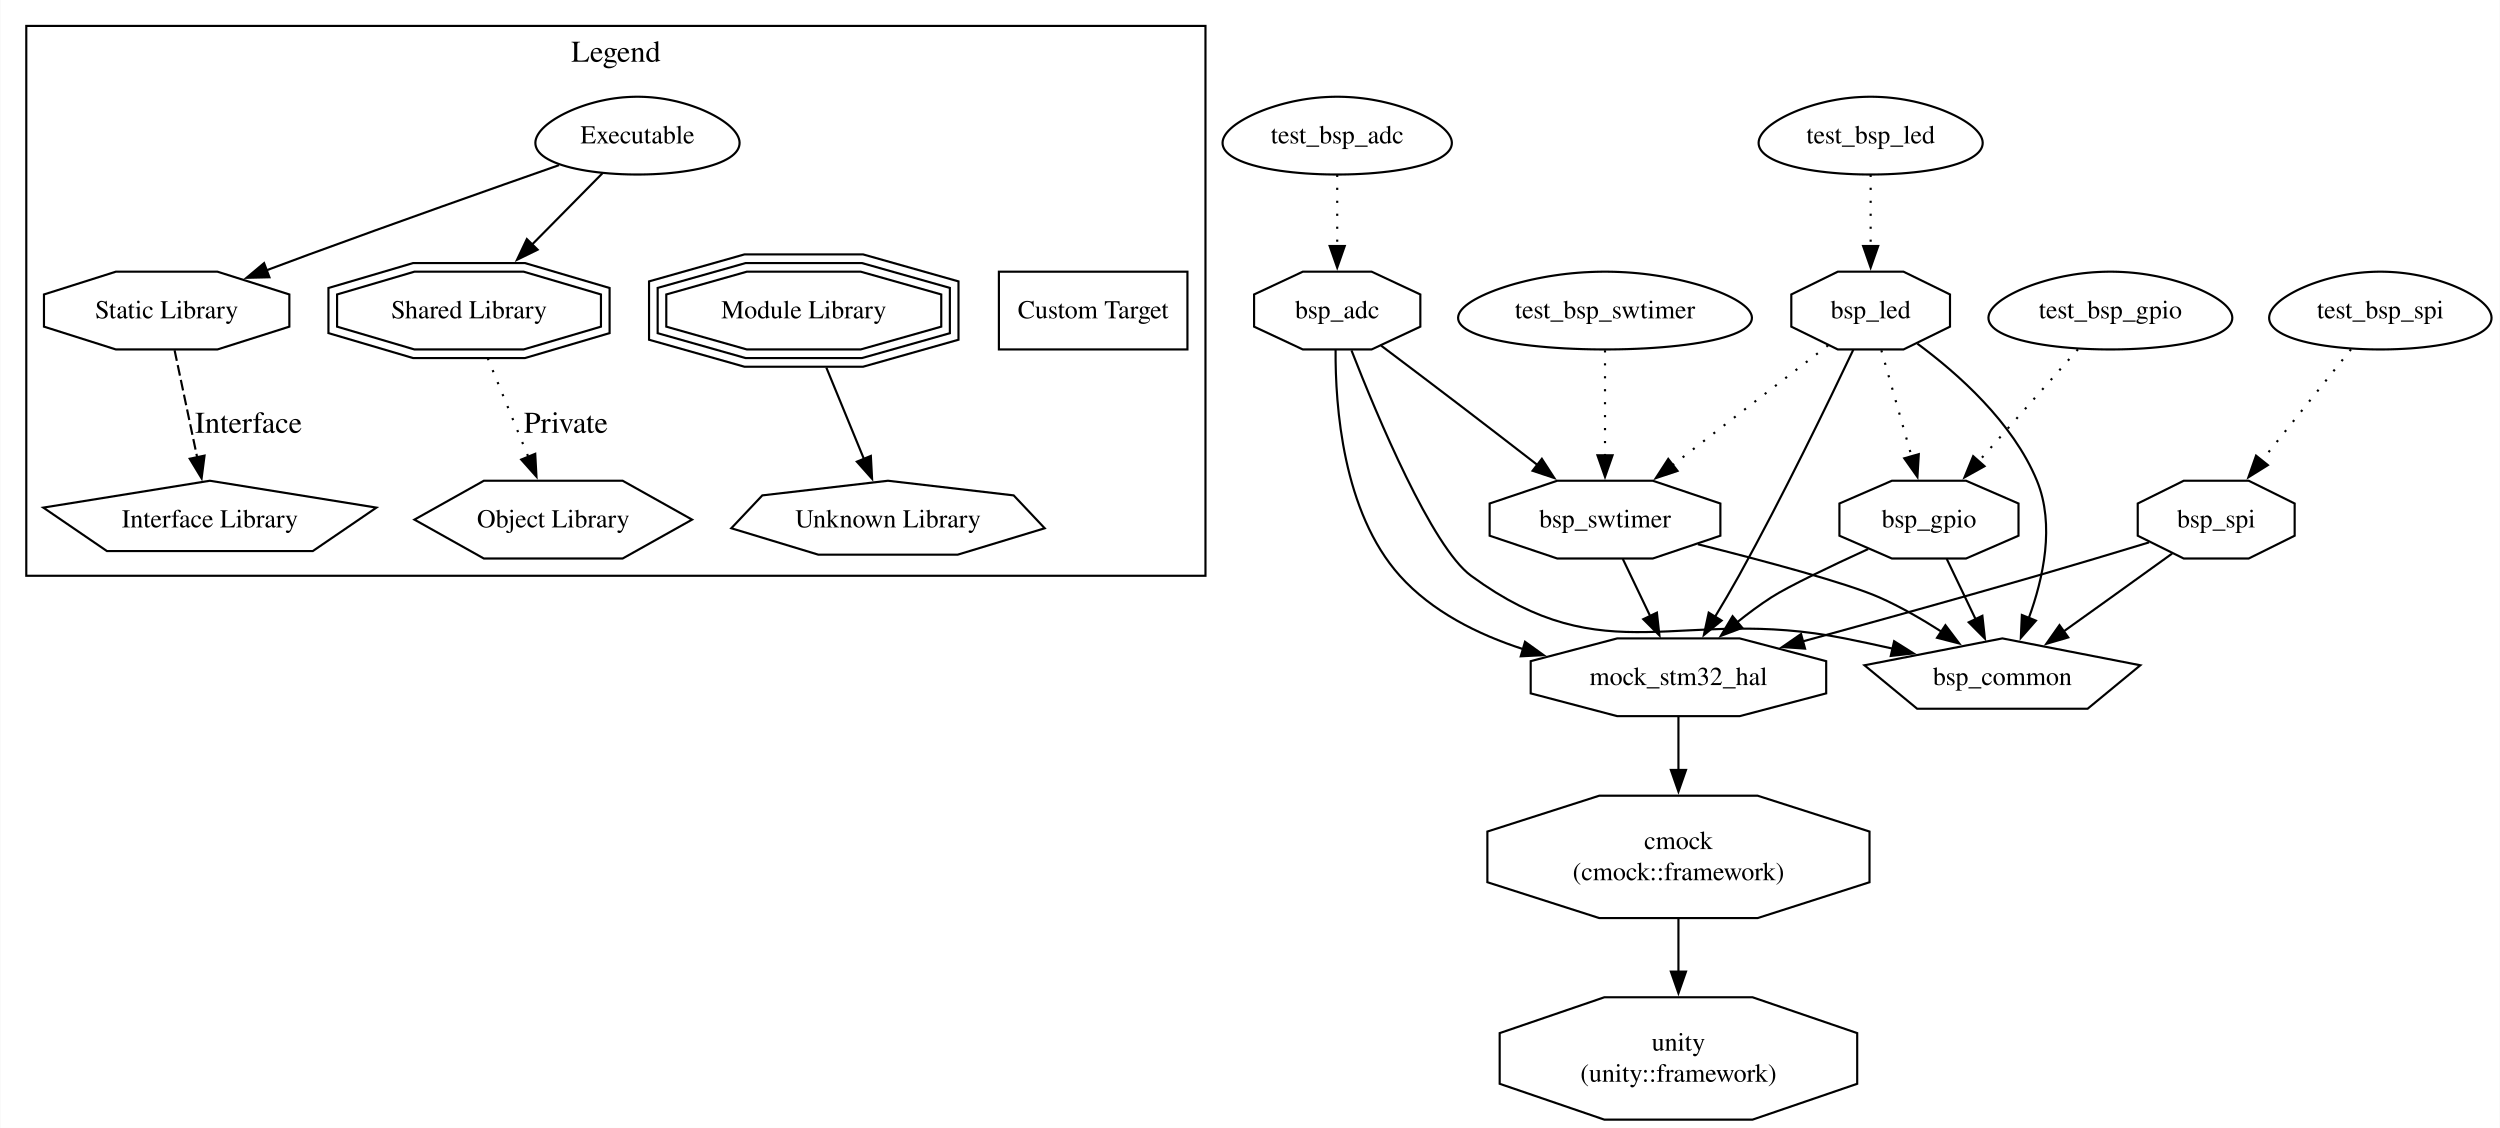
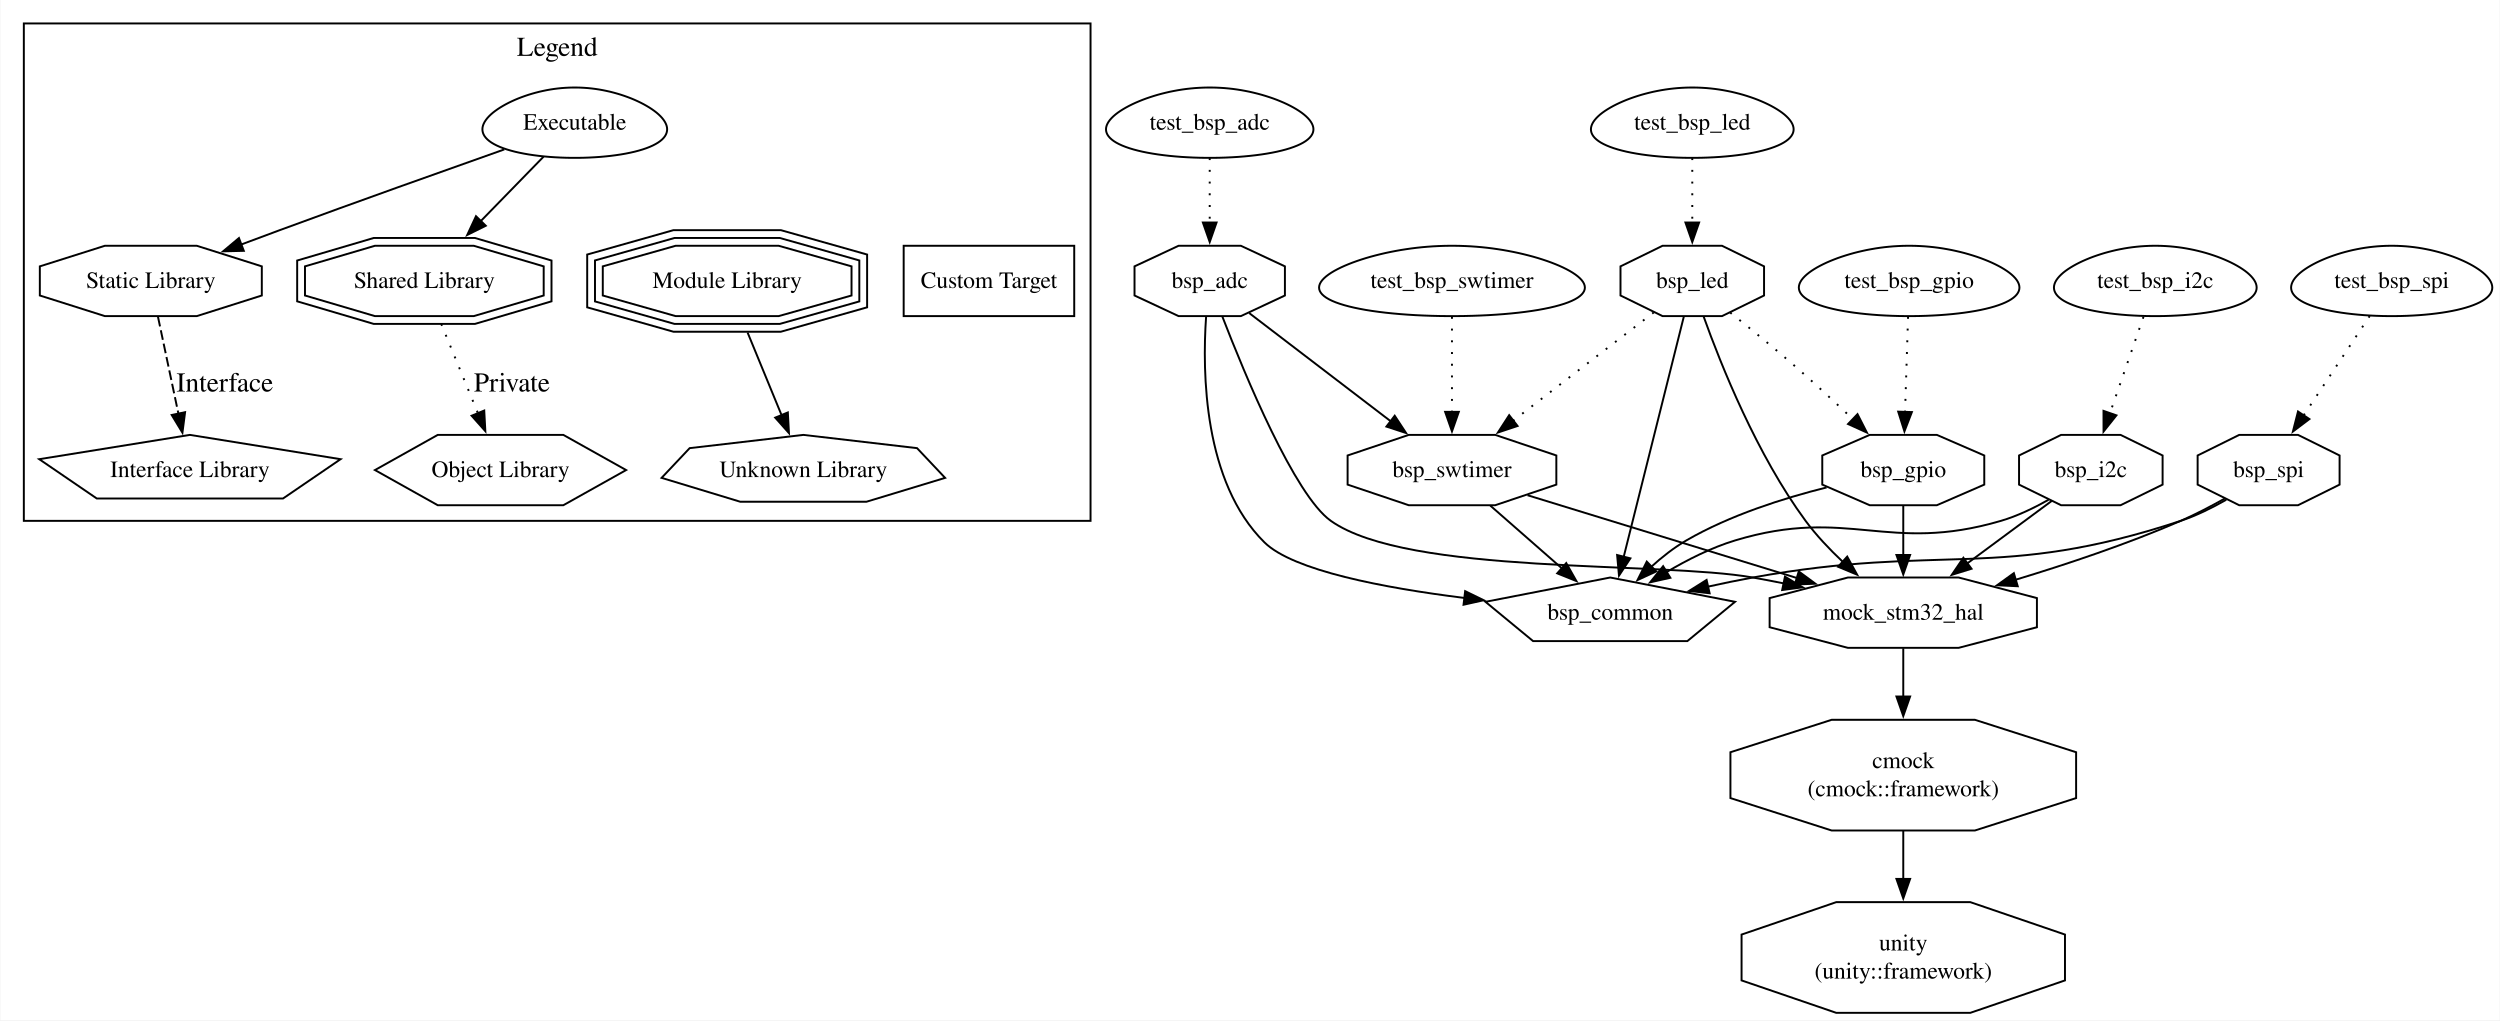
- <svg xmlns="http://www.w3.org/2000/svg" width="1157pt" height="522pt" viewBox="0.00 0.00 1157.24 522.26">
+ <svg xmlns="http://www.w3.org/2000/svg" width="1279pt" height="522pt" viewBox="0.00 0.00 1279.24 522.26">
  <g id="graph0" class="graph" transform="translate(4,518.26) scale(1)" data-name="bsp_lib">
-     <polygon fill="white" stroke="none" points="-4,4 -4,-518.26 1153.24,-518.26 1153.24,4 -4,4" style="" />
+     <polygon fill="white" stroke="none" points="-4,4 -4,-518.26 1275.24,-518.26 1275.24,4 -4,4" style="" />
    <g id="clust1" class="cluster" data-name="clusterLegend">
      <polygon fill="none" stroke="black" points="8,-251.66 8,-506.26 554,-506.26 554,-251.66 8,-251.66" style="" />
      <text text-anchor="middle" x="281" y="-489.66" font-family="Times,serif" font-size="14.00" style="">Legend</text>
    </g>
    <g id="node1" class="node" pointer-events="visible" data-name="legendNode0">
-       <polygon fill="none" stroke="black" points="295.37,-437.51 298.27,-437.61 301.14,-437.76 303.96,-437.95 306.73,-438.2 309.44,-438.49 312.07,-438.83 314.62,-439.21 317.07,-439.64 319.42,-440.11 321.66,-440.62 323.78,-441.18 325.76,-441.77 327.62,-442.4 329.34,-443.07 330.91,-443.77 332.33,-444.5 333.61,-445.26 334.73,-446.05 335.7,-446.87 336.51,-447.71 337.17,-448.57 337.67,-449.45 338.02,-450.35 338.22,-451.26 338.28,-452.18 338.19,-453.11 337.96,-454.05 337.59,-454.99 337.1,-455.93 336.48,-456.87 335.75,-457.81 334.9,-458.74 333.94,-459.67 332.89,-460.58 331.74,-461.47 330.5,-462.35 329.19,-463.21 327.79,-464.05 326.33,-464.87 324.81,-465.66 323.23,-466.42 321.6,-467.16 319.93,-467.86 318.21,-468.52 316.46,-469.15 314.67,-469.75 312.86,-470.3 311.03,-470.81 309.17,-471.29 307.3,-471.71 305.41,-472.1 303.51,-472.44 301.6,-472.73 299.68,-472.97 297.76,-473.17 295.83,-473.31 293.9,-473.41 291.97,-473.46 290.03,-473.46 288.1,-473.41 286.17,-473.31 284.24,-473.17 282.32,-472.97 280.4,-472.73 278.49,-472.44 276.59,-472.1 274.7,-471.71 272.83,-471.29 270.97,-470.81 269.14,-470.3 267.33,-469.75 265.54,-469.15 263.79,-468.52 262.07,-467.86 260.4,-467.16 258.77,-466.42 257.19,-465.66 255.67,-464.87 254.21,-464.05 252.81,-463.21 251.5,-462.35 250.26,-461.47 249.11,-460.58 248.06,-459.67 247.1,-458.74 246.25,-457.81 245.52,-456.87 244.9,-455.93 244.41,-454.99 244.04,-454.05 243.81,-453.11 243.72,-452.18 243.78,-451.26 243.98,-450.35 244.33,-449.45 244.83,-448.57 245.49,-447.71 246.3,-446.87 247.27,-446.05 248.39,-445.26 249.67,-444.5 251.09,-443.77 252.66,-443.07 254.38,-442.4 256.24,-441.77 258.22,-441.18 260.34,-440.62 262.58,-440.11 264.93,-439.64 267.38,-439.21 269.93,-438.83 272.56,-438.49 275.27,-438.2 278.04,-437.95 280.86,-437.76 283.73,-437.61 286.63,-437.51 289.54,-437.46 292.46,-437.46 295.37,-437.51" style="" />
-       <text text-anchor="middle" x="291" y="-451.86" font-family="Times,serif" font-size="12.00" style="">Executable</text>
+       <polygon fill="none" stroke="black" points="294.37,-437.51 297.27,-437.61 300.14,-437.76 302.96,-437.95 305.73,-438.2 308.44,-438.49 311.07,-438.83 313.62,-439.21 316.07,-439.64 318.42,-440.11 320.66,-440.62 322.78,-441.18 324.76,-441.77 326.62,-442.4 328.34,-443.07 329.91,-443.77 331.33,-444.5 332.61,-445.26 333.73,-446.05 334.7,-446.87 335.51,-447.71 336.17,-448.57 336.67,-449.45 337.02,-450.35 337.22,-451.26 337.28,-452.18 337.19,-453.11 336.96,-454.05 336.59,-454.99 336.1,-455.93 335.48,-456.87 334.75,-457.81 333.9,-458.74 332.94,-459.67 331.89,-460.58 330.74,-461.47 329.5,-462.35 328.19,-463.21 326.79,-464.05 325.33,-464.87 323.81,-465.66 322.23,-466.42 320.6,-467.16 318.93,-467.86 317.21,-468.52 315.46,-469.15 313.67,-469.75 311.86,-470.3 310.03,-470.81 308.17,-471.29 306.3,-471.71 304.41,-472.1 302.51,-472.44 300.6,-472.73 298.68,-472.97 296.76,-473.17 294.83,-473.31 292.9,-473.41 290.97,-473.46 289.03,-473.46 287.1,-473.41 285.17,-473.31 283.24,-473.17 281.32,-472.97 279.4,-472.73 277.49,-472.44 275.59,-472.1 273.7,-471.71 271.83,-471.29 269.97,-470.81 268.14,-470.3 266.33,-469.75 264.54,-469.15 262.79,-468.52 261.07,-467.86 259.4,-467.16 257.77,-466.42 256.19,-465.66 254.67,-464.87 253.21,-464.05 251.81,-463.21 250.5,-462.35 249.26,-461.47 248.11,-460.58 247.06,-459.67 246.1,-458.74 245.25,-457.81 244.52,-456.87 243.9,-455.93 243.41,-454.99 243.04,-454.05 242.81,-453.11 242.72,-452.18 242.78,-451.26 242.98,-450.35 243.33,-449.45 243.83,-448.57 244.49,-447.71 245.3,-446.87 246.27,-446.05 247.39,-445.26 248.67,-444.5 250.09,-443.77 251.66,-443.07 253.38,-442.4 255.24,-441.77 257.22,-441.18 259.34,-440.62 261.58,-440.11 263.93,-439.64 266.38,-439.21 268.93,-438.83 271.56,-438.49 274.27,-438.2 277.04,-437.95 279.86,-437.76 282.73,-437.61 285.63,-437.51 288.54,-437.46 291.46,-437.46 294.37,-437.51" style="" />
+       <text text-anchor="middle" x="290" y="-451.86" font-family="Times,serif" font-size="12.00" style="">Executable</text>
    </g>
    <g id="node2" class="node" pointer-events="visible" data-name="legendNode1">
      <polygon fill="none" stroke="black" points="129.81,-367.01 129.81,-381.92 96.53,-392.46 49.47,-392.46 16.19,-381.92 16.19,-367.01 49.47,-356.46 96.53,-356.46 129.81,-367.01" style="" />
      <text text-anchor="middle" x="73" y="-370.86" font-family="Times,serif" font-size="12.00" style="">Static Library</text>
    </g>
    <g id="edge1" class="edge" data-name="legendNode0-&gt;legendNode1">
-       <path fill="none" stroke="black" d="M254.68,-441.8C223.84,-430.99 178.44,-414.93 139,-400.46 132.51,-398.08 125.67,-395.53 118.96,-393.01" style="" />
-       <polygon fill="black" stroke="black" points="120.58,-389.88 109.99,-389.63 118.11,-396.43 120.58,-389.88" style="" />
+       <path fill="none" stroke="black" d="M253.93,-441.78C223.3,-430.95 178.19,-414.89 139,-400.46 132.51,-398.07 125.67,-395.52 118.96,-393" style="" />
+       <polygon fill="black" stroke="black" points="120.59,-389.87 109.99,-389.61 118.11,-396.42 120.59,-389.87" style="" />
    </g>
    <g id="node3" class="node" pointer-events="visible" data-name="legendNode2">
      <polygon fill="none" stroke="black" points="274.09,-367.01 274.09,-381.92 238.3,-392.46 187.7,-392.46 151.91,-381.92 151.91,-367.01 187.7,-356.46 238.3,-356.46 274.09,-367.01" style="" />
      <polygon fill="none" stroke="black" points="278.09,-364.02 278.09,-384.91 238.88,-396.46 187.12,-396.46 147.91,-384.91 147.91,-364.02 187.12,-352.46 238.88,-352.46 278.09,-364.02" style="" />
      <text text-anchor="middle" x="213" y="-370.86" font-family="Times,serif" font-size="12.00" style="">Shared Library</text>
    </g>
    <g id="edge2" class="edge" data-name="legendNode0-&gt;legendNode2">
-       <path fill="none" stroke="black" d="M274.84,-438.09C265.36,-428.49 253.1,-416.08 242,-404.83" style="" />
-       <polygon fill="black" stroke="black" points="244.76,-402.65 235.24,-397.99 239.78,-407.56 244.76,-402.65" style="" />
+       <path fill="none" stroke="black" d="M274.05,-438.09C264.69,-428.49 252.59,-416.08 241.63,-404.83" style="" />
+       <polygon fill="black" stroke="black" points="244.45,-402.71 234.96,-398 239.44,-407.6 244.45,-402.71" style="" />
    </g>
    <g id="node4" class="node" pointer-events="visible" data-name="legendNode3">
      <polygon fill="none" stroke="black" points="431.66,-367.01 431.66,-381.92 394.37,-392.46 341.63,-392.46 304.34,-381.92 304.34,-367.01 341.63,-356.46 394.37,-356.46 431.66,-367.01" style="" />
      <polygon fill="none" stroke="black" points="435.65,-363.98 435.65,-384.95 394.92,-396.46 341.08,-396.46 300.35,-384.95 300.35,-363.98 341.08,-352.46 394.92,-352.46 435.65,-363.98" style="" />
      <polygon fill="none" stroke="black" points="439.64,-360.95 439.64,-387.97 395.47,-400.46 340.53,-400.46 296.36,-387.97 296.36,-360.95 340.53,-348.46 395.47,-348.46 439.64,-360.95" style="" />
      <text text-anchor="middle" x="368" y="-370.86" font-family="Times,serif" font-size="12.00" style="">Module Library</text>
    </g>
    <g id="node8" class="node" pointer-events="visible" data-name="legendNode7">
      <polygon fill="none" stroke="black" points="545.65,-392.46 458.35,-392.46 458.35,-356.46 545.65,-356.46 545.65,-392.46" style="" />
      <text text-anchor="middle" x="502" y="-370.86" font-family="Times,serif" font-size="12.00" style="">Custom Target</text>
    </g>
    <g id="node5" class="node" pointer-events="visible" data-name="legendNode4">
      <polygon fill="none" stroke="black" points="170.12,-283.22 93,-295.66 15.88,-283.22 45.34,-263.1 140.66,-263.1 170.12,-283.22" style="" />
      <text text-anchor="middle" x="93" y="-274.06" font-family="Times,serif" font-size="12.00" style="">Interface Library</text>
    </g>
    <g id="edge4" class="edge" data-name="legendNode1-&gt;legendNode4">
      <path fill="none" stroke="black" stroke-dasharray="5,2" d="M76.67,-356.07C79.61,-342.14 83.79,-322.32 87.18,-306.23" style="" />
      <polygon fill="black" stroke="black" points="90.54,-307.29 89.18,-296.78 83.69,-305.85 90.54,-307.29" style="" />
      <text text-anchor="middle" x="110.87" y="-317.86" font-family="Times,serif" font-size="14.00" style="">Interface</text>
    </g>
    <g id="node6" class="node" pointer-events="visible" data-name="legendNode5">
      <polygon fill="none" stroke="black" points="316.28,-277.66 284.14,-295.66 219.86,-295.66 187.72,-277.66 219.86,-259.66 284.14,-259.66 316.28,-277.66" style="" />
      <text text-anchor="middle" x="252" y="-274.06" font-family="Times,serif" font-size="12.00" style="">Object Library</text>
    </g>
    <g id="edge5" class="edge" data-name="legendNode2-&gt;legendNode5">
      <path fill="none" stroke="black" stroke-dasharray="1,5" d="M221.66,-352.42C227.2,-338.95 234.46,-321.3 240.48,-306.65" style="" />
      <polygon fill="black" stroke="black" points="243.66,-308.13 244.23,-297.55 237.19,-305.47 243.66,-308.13" style="" />
      <text text-anchor="middle" x="257.83" y="-317.86" font-family="Times,serif" font-size="14.00" style="">Private</text>
    </g>
    <g id="node7" class="node" pointer-events="visible" data-name="legendNode6">
      <polygon fill="none" stroke="black" points="479.56,-273.66 465.19,-288.88 407,-295.66 348.81,-288.88 334.44,-273.66 374.71,-261.44 439.29,-261.44 479.56,-273.66" style="" />
      <text text-anchor="middle" x="407" y="-274.06" font-family="Times,serif" font-size="12.00" style="">Unknown Library</text>
    </g>
    <g id="edge6" class="edge" data-name="legendNode3-&gt;legendNode6">
      <path fill="none" stroke="black" d="M378.45,-348.06C383.85,-334.95 390.43,-318.95 395.91,-305.62" style="" />
      <polygon fill="black" stroke="black" points="399.06,-307.15 399.63,-296.57 392.59,-304.49 399.06,-307.15" style="" />
    </g>
    <g id="node9" class="node" pointer-events="visible" data-name="node0">
      <polygon fill="none" stroke="black" points="653.49,-367.01 653.49,-381.92 630.94,-392.46 599.06,-392.46 576.51,-381.92 576.51,-367.01 599.06,-356.46 630.94,-356.46 653.49,-367.01" style="" />
      <text text-anchor="middle" x="615" y="-370.86" font-family="Times,serif" font-size="12.00" style="">bsp_adc</text>
    </g>
    <g id="node10" class="node" pointer-events="visible" data-name="node1">
-       <polygon fill="none" stroke="black" points="986.87,-210.22 923,-222.66 859.13,-210.22 883.53,-190.1 962.47,-190.1 986.87,-210.22" style="" />
-       <text text-anchor="middle" x="923" y="-201.06" font-family="Times,serif" font-size="12.00" style="">bsp_common</text>
+       <polygon fill="none" stroke="black" points="883.87,-210.22 820,-222.66 756.13,-210.22 780.53,-190.1 859.47,-190.1 883.87,-210.22" style="" />
+       <text text-anchor="middle" x="820" y="-201.06" font-family="Times,serif" font-size="12.00" style="">bsp_common</text>
    </g>
    <g id="edge8" class="edge" data-name="node0-&gt;node1">
-       <path fill="none" stroke="black" d="M621.61,-356.01C633.48,-325.63 658.83,-265 677,-251.66 739.86,-205.54 773.55,-237.96 850,-222.66 857.2,-221.22 864.78,-219.59 872.21,-217.92" style="" />
-       <polygon fill="black" stroke="black" points="872.87,-221.36 881.84,-215.72 871.31,-214.54 872.87,-221.36" style="" />
+       <path fill="none" stroke="black" d="M613.14,-356.01C611.17,-327.61 611.82,-271.46 643,-240.66 657.65,-226.2 703.92,-217.36 745.48,-212.18" style="" />
+       <polygon fill="black" stroke="black" points="745.74,-215.68 755.26,-211.03 744.92,-208.72 745.74,-215.68" style="" />
    </g>
    <g id="node11" class="node" pointer-events="visible" data-name="node2">
      <polygon fill="none" stroke="black" points="792.42,-270.21 792.42,-285.12 761.13,-295.66 716.87,-295.66 685.58,-285.12 685.58,-270.21 716.87,-259.66 761.13,-259.66 792.42,-270.21" style="" />
      <text text-anchor="middle" x="739" y="-274.06" font-family="Times,serif" font-size="12.00" style="">bsp_swtimer</text>
    </g>
    <g id="edge13" class="edge" data-name="node0-&gt;node2">
-       <path fill="none" stroke="black" d="M635.36,-358.2C646.25,-350 659.88,-339.72 672,-330.46 683.68,-321.54 696.46,-311.68 707.7,-302.98" style="" />
-       <polygon fill="black" stroke="black" points="709.76,-305.81 715.52,-296.92 705.47,-300.28 709.76,-305.81" style="" />
+       <path fill="none" stroke="black" d="M635.2,-358.02C654.86,-342.99 685.02,-319.93 707.78,-302.53" style="" />
+       <polygon fill="black" stroke="black" points="709.69,-305.47 715.51,-296.62 705.44,-299.91 709.69,-305.47" style="" />
    </g>
    <g id="node12" class="node" pointer-events="visible" data-name="node3">
-       <polygon fill="none" stroke="black" points="841.41,-197.21 841.41,-212.12 801.34,-222.66 744.66,-222.66 704.59,-212.12 704.59,-197.21 744.66,-186.66 801.34,-186.66 841.41,-197.21" style="" />
-       <text text-anchor="middle" x="773" y="-201.06" font-family="Times,serif" font-size="12.00" style="">mock_stm32_hal</text>
+       <polygon fill="none" stroke="black" points="1038.41,-197.21 1038.41,-212.12 998.34,-222.66 941.66,-222.66 901.59,-212.12 901.59,-197.21 941.66,-186.66 998.34,-186.66 1038.41,-197.21" style="" />
+       <text text-anchor="middle" x="970" y="-201.06" font-family="Times,serif" font-size="12.00" style="">mock_stm32_hal</text>
    </g>
    <g id="edge14" class="edge" data-name="node0-&gt;node3">
-       <path fill="none" stroke="black" d="M614.25,-356.2C614.07,-330.25 617.59,-281.12 644,-251.66 658.87,-235.08 680.13,-224.47 701.11,-217.69" style="" />
-       <polygon fill="black" stroke="black" points="701.96,-221.09 710.57,-214.91 699.99,-214.37 701.96,-221.09" style="" />
+       <path fill="none" stroke="black" d="M621.39,-356.43C633.1,-326.12 658.51,-264.77 677,-251.66 716.51,-223.65 845.31,-231.11 893,-222.66 898.2,-221.74 903.59,-220.71 908.98,-219.62" style="" />
+       <polygon fill="black" stroke="black" points="909.44,-223.1 918.52,-217.65 908.02,-216.25 909.44,-223.1" style="" />
    </g>
    <g id="edge9" class="edge" data-name="node2-&gt;node1">
-       <path fill="none" stroke="black" d="M782.01,-266.25C812.64,-258.56 850.94,-248.32 866,-241.66 875.8,-237.33 885.88,-231.49 894.79,-225.78" style="" />
-       <polygon fill="black" stroke="black" points="896.62,-228.77 903.01,-220.31 892.74,-222.94 896.62,-228.77" style="" />
+       <path fill="none" stroke="black" d="M758.61,-259.47C769.65,-249.79 783.55,-237.61 795.33,-227.29" style="" />
+       <polygon fill="black" stroke="black" points="797.49,-230.05 802.7,-220.83 792.87,-224.78 797.49,-230.05" style="" />
    </g>
    <g id="edge12" class="edge" data-name="node2-&gt;node3">
-       <path fill="none" stroke="black" d="M747.23,-259.47C751.03,-251.54 755.64,-241.92 759.9,-233.02" style="" />
-       <polygon fill="black" stroke="black" points="763.03,-234.59 764.19,-224.06 756.72,-231.56 763.03,-234.59" style="" />
+       <path fill="none" stroke="black" d="M777.66,-264.78C815.39,-253.18 873.14,-235.43 915.52,-222.41" style="" />
+       <polygon fill="black" stroke="black" points="916.51,-225.77 925.04,-219.48 914.45,-219.07 916.51,-225.77" style="" />
    </g>
    <g id="node13" class="node" pointer-events="visible" data-name="node4">
-       <polygon fill="none" stroke="black" points="861.47,-109.76 861.47,-133.23 809.65,-149.83 736.35,-149.83 684.53,-133.23 684.53,-109.76 736.35,-93.16 809.65,-93.16 861.47,-109.76" style="" />
-       <text text-anchor="middle" x="773" y="-125.1" font-family="Times,serif" font-size="12.00" style="">cmock</text>
-       <text text-anchor="middle" x="773" y="-110.7" font-family="Times,serif" font-size="12.00" style="">(cmock::framework)</text>
+       <polygon fill="none" stroke="black" points="1058.47,-109.76 1058.47,-133.23 1006.65,-149.83 933.35,-149.83 881.53,-133.23 881.53,-109.76 933.35,-93.16 1006.65,-93.16 1058.47,-109.76" style="" />
+       <text text-anchor="middle" x="970" y="-125.1" font-family="Times,serif" font-size="12.00" style="">cmock</text>
+       <text text-anchor="middle" x="970" y="-110.7" font-family="Times,serif" font-size="12.00" style="">(cmock::framework)</text>
    </g>
    <g id="edge11" class="edge" data-name="node3-&gt;node4">
-       <path fill="none" stroke="black" d="M773,-186.45C773,-179.14 773,-170.29 773,-161.54" style="" />
-       <polygon fill="black" stroke="black" points="776.5,-161.74 773,-151.74 769.5,-161.74 776.5,-161.74" style="" />
+       <path fill="none" stroke="black" d="M970,-186.45C970,-179.14 970,-170.29 970,-161.54" style="" />
+       <polygon fill="black" stroke="black" points="973.5,-161.74 970,-151.74 966.5,-161.74 973.5,-161.74" style="" />
    </g>
    <g id="node14" class="node" pointer-events="visible" data-name="node5">
-       <polygon fill="none" stroke="black" points="855.77,-16.43 855.77,-39.9 807.29,-56.5 738.71,-56.5 690.23,-39.9 690.23,-16.43 738.71,0.17 807.29,0.17 855.77,-16.43" style="" />
-       <text text-anchor="middle" x="773" y="-31.77" font-family="Times,serif" font-size="12.00" style="">unity</text>
-       <text text-anchor="middle" x="773" y="-17.37" font-family="Times,serif" font-size="12.00" style="">(unity::framework)</text>
+       <polygon fill="none" stroke="black" points="1052.77,-16.43 1052.77,-39.9 1004.29,-56.5 935.71,-56.5 887.23,-39.9 887.23,-16.43 935.71,0.17 1004.29,0.17 1052.77,-16.43" style="" />
+       <text text-anchor="middle" x="970" y="-31.77" font-family="Times,serif" font-size="12.00" style="">unity</text>
+       <text text-anchor="middle" x="970" y="-17.37" font-family="Times,serif" font-size="12.00" style="">(unity::framework)</text>
    </g>
    <g id="edge10" class="edge" data-name="node4-&gt;node5">
-       <path fill="none" stroke="black" d="M773,-93.09C773,-85.31 773,-76.68 773,-68.34" style="" />
-       <polygon fill="black" stroke="black" points="776.5,-68.38 773,-58.38 769.5,-68.38 776.5,-68.38" style="" />
+       <path fill="none" stroke="black" d="M970,-93.09C970,-85.31 970,-76.68 970,-68.34" style="" />
+       <polygon fill="black" stroke="black" points="973.5,-68.38 970,-58.38 966.5,-68.38 973.5,-68.38" style="" />
    </g>
    <g id="node15" class="node" pointer-events="visible" data-name="node6">
-       <polygon fill="none" stroke="black" points="930.46,-270.21 930.46,-285.12 906.18,-295.66 871.82,-295.66 847.54,-285.12 847.54,-270.21 871.82,-259.66 906.18,-259.66 930.46,-270.21" style="" />
-       <text text-anchor="middle" x="889" y="-274.06" font-family="Times,serif" font-size="12.00" style="">bsp_gpio</text>
+       <polygon fill="none" stroke="black" points="1011.46,-270.21 1011.46,-285.12 987.18,-295.66 952.82,-295.66 928.54,-285.12 928.54,-270.21 952.82,-259.66 987.18,-259.66 1011.46,-270.21" style="" />
+       <text text-anchor="middle" x="970" y="-274.06" font-family="Times,serif" font-size="12.00" style="">bsp_gpio</text>
    </g>
    <g id="edge15" class="edge" data-name="node6-&gt;node1">
-       <path fill="none" stroke="black" d="M897.23,-259.47C901.24,-251.1 906.15,-240.85 910.6,-231.55" style="" />
-       <polygon fill="black" stroke="black" points="913.73,-233.13 914.89,-222.6 907.41,-230.11 913.73,-233.13" style="" />
+       <path fill="none" stroke="black" d="M930.76,-268.76C908.69,-263.25 881.2,-254.53 859,-241.66 852.62,-237.96 846.41,-233.05 840.9,-228.06" style="" />
+       <polygon fill="black" stroke="black" points="843.58,-225.78 833.96,-221.34 838.71,-230.81 843.58,-225.78" style="" />
    </g>
    <g id="edge16" class="edge" data-name="node6-&gt;node3">
-       <path fill="none" stroke="black" d="M860.84,-264.04C843.84,-256.25 823.98,-246.8 816,-241.66 810.68,-238.24 805.29,-234.23 800.21,-230.16" style="" />
-       <polygon fill="black" stroke="black" points="802.55,-227.56 792.63,-223.84 798.07,-232.93 802.55,-227.56" style="" />
+       <path fill="none" stroke="black" d="M970,-259.47C970,-251.89 970,-242.76 970,-234.2" style="" />
+       <polygon fill="black" stroke="black" points="973.5,-234.2 970,-224.2 966.5,-234.2 973.5,-234.2" style="" />
    </g>
    <g id="node16" class="node" pointer-events="visible" data-name="node7">
+       <polygon fill="none" stroke="black" points="1102.74,-270.21 1102.74,-285.12 1081.22,-295.66 1050.78,-295.66 1029.26,-285.12 1029.26,-270.21 1050.78,-259.66 1081.22,-259.66 1102.74,-270.21" style="" />
+       <text text-anchor="middle" x="1066" y="-274.06" font-family="Times,serif" font-size="12.00" style="">bsp_i2c</text>
+     </g>
+     <g id="edge17" class="edge" data-name="node7-&gt;node1">
+       <path fill="none" stroke="black" d="M1044.37,-262.45C1036.93,-258.25 1028.37,-254.12 1020,-251.66 961.85,-234.59 942.03,-259.16 884,-241.66 871.79,-237.98 859.35,-231.68 848.73,-225.37" style="" />
+       <polygon fill="black" stroke="black" points="850.78,-222.52 840.44,-220.2 847.08,-228.46 850.78,-222.52" style="" />
+     </g>
+     <g id="edge18" class="edge" data-name="node7-&gt;node3">
+       <path fill="none" stroke="black" d="M1046.11,-261.95C1033.58,-252.69 1017.12,-240.51 1002.71,-229.85" style="" />
+       <polygon fill="black" stroke="black" points="1004.93,-227.14 994.81,-224.01 1000.77,-232.77 1004.93,-227.14" style="" />
+     </g>
+     <g id="node17" class="node" pointer-events="visible" data-name="node8">
      <polygon fill="none" stroke="black" points="898.74,-367.01 898.74,-381.92 877.22,-392.46 846.78,-392.46 825.26,-381.92 825.26,-367.01 846.78,-356.46 877.22,-356.46 898.74,-367.01" style="" />
      <text text-anchor="middle" x="862" y="-370.86" font-family="Times,serif" font-size="12.00" style="">bsp_led</text>
    </g>
-     <g id="edge17" class="edge" data-name="node7-&gt;node1">
-       <path fill="none" stroke="black" d="M883.63,-359.14C902.27,-345.39 927.87,-322.73 939,-295.66 947.4,-275.24 941.94,-250.44 935.21,-232.04" style="" />
-       <polygon fill="black" stroke="black" points="938.52,-230.88 931.53,-222.92 932.02,-233.5 938.52,-230.88" style="" />
-     </g>
-     <g id="edge19" class="edge" data-name="node7-&gt;node2">
+     <g id="edge19" class="edge" data-name="node8-&gt;node1">
+       <path fill="none" stroke="black" d="M857.66,-356.14C850.36,-326.95 835.54,-267.75 826.83,-232.94" style="" />
+       <polygon fill="black" stroke="black" points="830.32,-232.47 824.49,-223.62 823.53,-234.17 830.32,-232.47" style="" />
+     </g>
+     <g id="edge21" class="edge" data-name="node8-&gt;node2">
      <path fill="none" stroke="black" stroke-dasharray="1,5" d="M842.29,-358.35C831.56,-350.12 818.04,-339.74 806,-330.46 794.35,-321.49 781.58,-311.62 770.34,-302.93" style="" />
      <polygon fill="black" stroke="black" points="772.57,-300.22 762.52,-296.87 768.28,-305.76 772.57,-300.22" style="" />
    </g>
-     <g id="edge20" class="edge" data-name="node7-&gt;node3">
-       <path fill="none" stroke="black" d="M853.95,-356.29C842.67,-332.49 821.27,-288.29 801,-251.66 797.49,-245.33 793.55,-238.62 789.75,-232.34" style="" />
-       <polygon fill="black" stroke="black" points="792.98,-230.92 784.77,-224.23 787.02,-234.58 792.98,-230.92" style="" />
-     </g>
-     <g id="edge18" class="edge" data-name="node7-&gt;node6">
-       <path fill="none" stroke="black" stroke-dasharray="1,5" d="M866.95,-356.07C870.87,-342.31 876.43,-322.81 880.98,-306.83" style="" />
-       <polygon fill="black" stroke="black" points="884.29,-307.97 883.66,-297.4 877.56,-306.05 884.29,-307.97" style="" />
-     </g>
-     <g id="node17" class="node" pointer-events="visible" data-name="node8">
-       <polygon fill="none" stroke="black" points="1058.33,-270.21 1058.33,-285.12 1037.05,-295.66 1006.95,-295.66 985.67,-285.12 985.67,-270.21 1006.95,-259.66 1037.05,-259.66 1058.33,-270.21" style="" />
-       <text text-anchor="middle" x="1022" y="-274.06" font-family="Times,serif" font-size="12.00" style="">bsp_spi</text>
-     </g>
-     <g id="edge21" class="edge" data-name="node8-&gt;node1">
-       <path fill="none" stroke="black" d="M1001.58,-261.93C992.52,-255.41 981.74,-247.64 972,-240.66 965.22,-235.8 957.92,-230.58 951.06,-225.68" style="" />
-       <polygon fill="black" stroke="black" points="953.5,-223.12 943.33,-220.15 949.43,-228.81 953.5,-223.12" style="" />
-     </g>
    <g id="edge22" class="edge" data-name="node8-&gt;node3">
-       <path fill="none" stroke="black" d="M990.91,-267.12C975.35,-262.39 956.2,-256.64 939,-251.66 903.02,-241.26 862.52,-230.03 830.53,-221.27" style="" />
-       <polygon fill="black" stroke="black" points="831.62,-217.93 821.05,-218.67 829.77,-224.69 831.62,-217.93" style="" />
+       <path fill="none" stroke="black" d="M867.83,-356.19C876.67,-331.5 895.11,-285.4 920,-251.66 925.47,-244.25 932.25,-237.09 939.03,-230.7" style="" />
+       <polygon fill="black" stroke="black" points="941.3,-233.37 946.4,-224.09 936.62,-228.16 941.3,-233.37" style="" />
+     </g>
+     <g id="edge20" class="edge" data-name="node8-&gt;node6">
+       <path fill="none" stroke="black" stroke-dasharray="1,5" d="M881.42,-358.27C891.57,-350.19 904.12,-339.98 915,-330.46 924.73,-321.96 935.11,-312.33 944.21,-303.7" style="" />
+       <polygon fill="black" stroke="black" points="946.57,-306.28 951.38,-296.84 941.73,-301.22 946.57,-306.28" style="" />
    </g>
    <g id="node18" class="node" pointer-events="visible" data-name="node9">
+       <polygon fill="none" stroke="black" points="1193.33,-270.21 1193.33,-285.12 1172.05,-295.66 1141.95,-295.66 1120.67,-285.12 1120.67,-270.21 1141.95,-259.66 1172.05,-259.66 1193.33,-270.21" style="" />
+       <text text-anchor="middle" x="1157" y="-274.06" font-family="Times,serif" font-size="12.00" style="">bsp_spi</text>
+     </g>
+     <g id="edge23" class="edge" data-name="node9-&gt;node1">
+       <path fill="none" stroke="black" d="M1135.33,-262.47C1128.16,-258.37 1119.98,-254.3 1112,-251.66 1018.78,-220.84 989.59,-240.26 893,-222.66 885.52,-221.3 877.65,-219.67 869.95,-217.97" style="" />
+       <polygon fill="black" stroke="black" points="870.88,-214.59 860.35,-215.79 869.33,-221.42 870.88,-214.59" style="" />
+     </g>
+     <g id="edge24" class="edge" data-name="node9-&gt;node3">
+       <path fill="none" stroke="black" d="M1134.54,-263.06C1127.47,-259.09 1119.54,-254.94 1112,-251.66 1084.86,-239.86 1053.68,-229.44 1027.47,-221.51" style="" />
+       <polygon fill="black" stroke="black" points="1028.59,-218.19 1018.01,-218.7 1026.6,-224.9 1028.59,-218.19" style="" />
+     </g>
+     <g id="node19" class="node" pointer-events="visible" data-name="node10">
      <polygon fill="none" stroke="black" points="619.91,-437.51 623.17,-437.61 626.38,-437.76 629.56,-437.95 632.67,-438.2 635.71,-438.49 638.67,-438.83 641.53,-439.21 644.28,-439.64 646.92,-440.11 649.43,-440.62 651.81,-441.18 654.04,-441.77 656.12,-442.4 658.05,-443.07 659.82,-443.77 661.42,-444.5 662.85,-445.26 664.11,-446.05 665.19,-446.87 666.1,-447.71 666.84,-448.57 667.41,-449.45 667.8,-450.35 668.03,-451.26 668.09,-452.18 667.99,-453.11 667.73,-454.05 667.32,-454.99 666.77,-455.93 666.08,-456.87 665.25,-457.81 664.3,-458.74 663.22,-459.67 662.04,-460.58 660.75,-461.47 659.36,-462.35 657.88,-463.21 656.32,-464.05 654.68,-464.87 652.97,-465.66 651.19,-466.42 649.36,-467.16 647.48,-467.86 645.55,-468.52 643.59,-469.15 641.58,-469.75 639.55,-470.3 637.49,-470.81 635.41,-471.29 633.3,-471.71 631.18,-472.1 629.05,-472.44 626.91,-472.73 624.75,-472.97 622.59,-473.17 620.43,-473.31 618.26,-473.41 616.09,-473.46 613.91,-473.46 611.74,-473.41 609.57,-473.31 607.41,-473.17 605.25,-472.97 603.09,-472.73 600.95,-472.44 598.82,-472.1 596.7,-471.71 594.59,-471.29 592.51,-470.81 590.45,-470.3 588.42,-469.75 586.41,-469.15 584.45,-468.52 582.52,-467.86 580.64,-467.16 578.81,-466.42 577.03,-465.66 575.32,-464.87 573.68,-464.05 572.12,-463.21 570.64,-462.35 569.25,-461.47 567.96,-460.58 566.78,-459.67 565.7,-458.74 564.75,-457.81 563.92,-456.87 563.23,-455.93 562.68,-454.99 562.27,-454.05 562.01,-453.11 561.91,-452.18 561.97,-451.26 562.2,-450.35 562.59,-449.45 563.16,-448.57 563.9,-447.71 564.81,-446.87 565.89,-446.05 567.15,-445.26 568.58,-444.5 570.18,-443.77 571.95,-443.07 573.88,-442.4 575.96,-441.77 578.19,-441.18 580.57,-440.62 583.08,-440.11 585.72,-439.64 588.47,-439.21 591.33,-438.83 594.29,-438.49 597.33,-438.2 600.44,-437.95 603.62,-437.76 606.83,-437.61 610.09,-437.51 613.36,-437.46 616.64,-437.46 619.91,-437.51" style="" />
      <text text-anchor="middle" x="615" y="-451.86" font-family="Times,serif" font-size="12.00" style="">test_bsp_adc</text>
    </g>
-     <g id="edge23" class="edge" data-name="node9-&gt;node0">
+     <g id="edge25" class="edge" data-name="node10-&gt;node0">
      <path fill="none" stroke="black" stroke-dasharray="1,5" d="M615,-437.32C615,-427.66 615,-415.33 615,-404.23" style="" />
      <polygon fill="black" stroke="black" points="618.5,-404.36 615,-394.36 611.5,-404.36 618.5,-404.36" style="" />
    </g>
-     <g id="node19" class="node" pointer-events="visible" data-name="node10">
+     <g id="node20" class="node" pointer-events="visible" data-name="node11">
      <polygon fill="none" stroke="black" points="978.22,-356.51 981.68,-356.61 985.11,-356.76 988.48,-356.95 991.79,-357.2 995.02,-357.49 998.17,-357.83 1001.21,-358.21 1004.14,-358.64 1006.94,-359.11 1009.61,-359.62 1012.14,-360.18 1014.52,-360.77 1016.73,-361.4 1018.78,-362.07 1020.66,-362.77 1022.36,-363.5 1023.88,-364.26 1025.22,-365.05 1026.38,-365.87 1027.35,-366.71 1028.13,-367.57 1028.73,-368.45 1029.15,-369.35 1029.39,-370.26 1029.46,-371.18 1029.35,-372.11 1029.08,-373.05 1028.64,-373.99 1028.06,-374.93 1027.32,-375.87 1026.44,-376.81 1025.43,-377.74 1024.28,-378.67 1023.02,-379.58 1021.65,-380.47 1020.18,-381.35 1018.6,-382.21 1016.94,-383.05 1015.2,-383.87 1013.38,-384.66 1011.49,-385.42 1009.55,-386.16 1007.54,-386.86 1005.49,-387.52 1003.4,-388.15 1001.27,-388.75 999.11,-389.3 996.92,-389.81 994.7,-390.29 992.46,-390.71 990.21,-391.1 987.94,-391.44 985.66,-391.73 983.37,-391.97 981.07,-392.17 978.77,-392.31 976.46,-392.41 974.15,-392.46 971.85,-392.46 969.54,-392.41 967.23,-392.31 964.93,-392.17 962.63,-391.97 960.34,-391.73 958.06,-391.44 955.79,-391.1 953.54,-390.71 951.3,-390.29 949.08,-389.81 946.89,-389.3 944.73,-388.75 942.6,-388.15 940.51,-387.52 938.46,-386.86 936.45,-386.16 934.51,-385.42 932.62,-384.66 930.8,-383.87 929.06,-383.05 927.4,-382.21 925.82,-381.35 924.35,-380.47 922.98,-379.58 921.72,-378.67 920.57,-377.74 919.56,-376.81 918.68,-375.87 917.94,-374.93 917.36,-373.99 916.92,-373.05 916.65,-372.11 916.54,-371.18 916.61,-370.26 916.85,-369.35 917.27,-368.45 917.87,-367.57 918.65,-366.71 919.62,-365.87 920.78,-365.05 922.12,-364.26 923.64,-363.5 925.34,-362.77 927.22,-362.07 929.27,-361.4 931.48,-360.77 933.86,-360.18 936.39,-359.62 939.06,-359.11 941.86,-358.64 944.79,-358.21 947.83,-357.83 950.98,-357.49 954.21,-357.2 957.52,-356.95 960.89,-356.76 964.32,-356.61 967.78,-356.51 971.26,-356.46 974.74,-356.46 978.22,-356.51" style="" />
      <text text-anchor="middle" x="973" y="-370.86" font-family="Times,serif" font-size="12.00" style="">test_bsp_gpio</text>
    </g>
-     <g id="edge24" class="edge" data-name="node10-&gt;node6">
-       <path fill="none" stroke="black" stroke-dasharray="1,5" d="M957.98,-356.51C945.12,-342 926.41,-320.88 911.72,-304.3" style="" />
-       <polygon fill="black" stroke="black" points="914.71,-302.4 905.46,-297.24 909.47,-307.04 914.71,-302.4" style="" />
-     </g>
-     <g id="node20" class="node" pointer-events="visible" data-name="node11">
+     <g id="edge26" class="edge" data-name="node11-&gt;node6">
+       <path fill="none" stroke="black" stroke-dasharray="1,5" d="M972.45,-356.07C972.02,-342.44 971.41,-323.19 970.91,-307.29" style="" />
+       <polygon fill="black" stroke="black" points="974.41,-307.34 970.59,-297.45 967.41,-307.56 974.41,-307.34" style="" />
+     </g>
+     <g id="node21" class="node" pointer-events="visible" data-name="node12">
+       <polygon fill="none" stroke="black" points="1103.8,-356.51 1106.98,-356.61 1110.12,-356.76 1113.22,-356.95 1116.27,-357.2 1119.24,-357.49 1122.13,-357.83 1124.92,-358.21 1127.61,-358.64 1130.19,-359.11 1132.64,-359.62 1134.97,-360.18 1137.15,-360.77 1139.19,-361.4 1141.07,-362.07 1142.8,-362.77 1144.36,-363.5 1145.76,-364.26 1146.99,-365.05 1148.05,-365.87 1148.94,-366.71 1149.66,-367.57 1150.21,-368.45 1150.6,-369.35 1150.82,-370.26 1150.88,-371.18 1150.78,-372.11 1150.53,-373.05 1150.13,-373.99 1149.59,-374.93 1148.91,-375.87 1148.1,-376.81 1147.17,-377.74 1146.13,-378.67 1144.97,-379.58 1143.71,-380.47 1142.35,-381.35 1140.9,-382.21 1139.38,-383.05 1137.77,-383.87 1136.1,-384.66 1134.37,-385.42 1132.58,-386.16 1130.74,-386.86 1128.86,-387.52 1126.94,-388.15 1124.98,-388.75 1122.99,-389.3 1120.98,-389.81 1118.94,-390.29 1116.89,-390.71 1114.81,-391.1 1112.73,-391.44 1110.63,-391.73 1108.53,-391.97 1106.42,-392.17 1104.3,-392.31 1102.18,-392.41 1100.06,-392.46 1097.94,-392.46 1095.82,-392.41 1093.7,-392.31 1091.58,-392.17 1089.47,-391.97 1087.37,-391.73 1085.27,-391.44 1083.19,-391.1 1081.11,-390.71 1079.06,-390.29 1077.02,-389.81 1075.01,-389.3 1073.02,-388.75 1071.06,-388.15 1069.14,-387.52 1067.26,-386.86 1065.42,-386.16 1063.63,-385.42 1061.9,-384.66 1060.23,-383.87 1058.62,-383.05 1057.1,-382.21 1055.65,-381.35 1054.29,-380.47 1053.03,-379.58 1051.87,-378.67 1050.83,-377.74 1049.9,-376.81 1049.09,-375.87 1048.41,-374.93 1047.87,-373.99 1047.47,-373.05 1047.22,-372.11 1047.12,-371.18 1047.18,-370.26 1047.4,-369.35 1047.79,-368.45 1048.34,-367.57 1049.06,-366.71 1049.95,-365.87 1051.01,-365.05 1052.24,-364.26 1053.64,-363.5 1055.2,-362.77 1056.93,-362.07 1058.81,-361.4 1060.85,-360.77 1063.03,-360.18 1065.36,-359.62 1067.81,-359.11 1070.39,-358.64 1073.08,-358.21 1075.87,-357.83 1078.76,-357.49 1081.73,-357.2 1084.78,-356.95 1087.88,-356.76 1091.02,-356.61 1094.2,-356.51 1097.4,-356.46 1100.6,-356.46 1103.8,-356.51" style="" />
+       <text text-anchor="middle" x="1099" y="-370.86" font-family="Times,serif" font-size="12.00" style="">test_bsp_i2c</text>
+     </g>
+     <g id="edge27" class="edge" data-name="node12-&gt;node7">
+       <path fill="none" stroke="black" stroke-dasharray="1,5" d="M1092.95,-356.07C1088.11,-342.18 1081.24,-322.43 1075.64,-306.36" style="" />
+       <polygon fill="black" stroke="black" points="1079.1,-305.66 1072.51,-297.37 1072.49,-307.96 1079.1,-305.66" style="" />
+     </g>
+     <g id="node22" class="node" pointer-events="visible" data-name="node13">
      <polygon fill="none" stroke="black" points="866.8,-437.51 869.98,-437.61 873.12,-437.76 876.22,-437.95 879.27,-438.2 882.24,-438.49 885.13,-438.83 887.92,-439.21 890.61,-439.64 893.19,-440.11 895.64,-440.62 897.97,-441.18 900.15,-441.77 902.19,-442.4 904.07,-443.07 905.8,-443.77 907.36,-444.5 908.76,-445.26 909.99,-446.05 911.05,-446.87 911.94,-447.71 912.66,-448.57 913.21,-449.45 913.6,-450.35 913.82,-451.26 913.88,-452.18 913.78,-453.11 913.53,-454.05 913.13,-454.99 912.59,-455.93 911.91,-456.87 911.1,-457.81 910.17,-458.74 909.13,-459.67 907.97,-460.58 906.71,-461.47 905.35,-462.35 903.9,-463.21 902.38,-464.05 900.77,-464.87 899.1,-465.66 897.37,-466.42 895.58,-467.16 893.74,-467.86 891.86,-468.52 889.94,-469.15 887.98,-469.75 885.99,-470.3 883.98,-470.81 881.94,-471.29 879.89,-471.71 877.81,-472.1 875.73,-472.44 873.63,-472.73 871.53,-472.97 869.42,-473.17 867.3,-473.31 865.18,-473.41 863.06,-473.46 860.94,-473.46 858.82,-473.41 856.7,-473.31 854.58,-473.17 852.47,-472.97 850.37,-472.73 848.27,-472.44 846.19,-472.1 844.11,-471.71 842.06,-471.29 840.02,-470.81 838.01,-470.3 836.02,-469.75 834.06,-469.15 832.14,-468.52 830.26,-467.86 828.42,-467.16 826.63,-466.42 824.9,-465.66 823.23,-464.87 821.62,-464.05 820.1,-463.21 818.65,-462.35 817.29,-461.47 816.03,-460.58 814.87,-459.67 813.83,-458.74 812.9,-457.81 812.09,-456.87 811.41,-455.93 810.87,-454.99 810.47,-454.05 810.22,-453.11 810.12,-452.18 810.18,-451.26 810.4,-450.35 810.79,-449.45 811.34,-448.57 812.06,-447.71 812.95,-446.87 814.01,-446.05 815.24,-445.26 816.64,-444.5 818.2,-443.77 819.93,-443.07 821.81,-442.4 823.85,-441.77 826.03,-441.18 828.36,-440.62 830.81,-440.11 833.39,-439.64 836.08,-439.21 838.87,-438.83 841.76,-438.49 844.73,-438.2 847.78,-437.95 850.88,-437.76 854.02,-437.61 857.2,-437.51 860.4,-437.46 863.6,-437.46 866.8,-437.51" style="" />
      <text text-anchor="middle" x="862" y="-451.86" font-family="Times,serif" font-size="12.00" style="">test_bsp_led</text>
    </g>
-     <g id="edge25" class="edge" data-name="node11-&gt;node7">
+     <g id="edge28" class="edge" data-name="node13-&gt;node8">
      <path fill="none" stroke="black" stroke-dasharray="1,5" d="M862,-437.32C862,-427.66 862,-415.33 862,-404.23" style="" />
      <polygon fill="black" stroke="black" points="865.5,-404.36 862,-394.36 858.5,-404.36 865.5,-404.36" style="" />
    </g>
-     <g id="node21" class="node" pointer-events="visible" data-name="node12">
-       <polygon fill="none" stroke="black" points="1102.76,-356.51 1105.92,-356.61 1109.04,-356.76 1112.12,-356.95 1115.14,-357.2 1118.08,-357.49 1120.95,-357.83 1123.73,-358.21 1126.4,-358.64 1128.96,-359.11 1131.39,-359.62 1133.7,-360.18 1135.86,-360.77 1137.88,-361.4 1139.75,-362.07 1141.46,-362.77 1143.02,-363.5 1144.4,-364.26 1145.63,-365.05 1146.68,-365.87 1147.56,-366.71 1148.28,-367.57 1148.83,-368.45 1149.21,-369.35 1149.43,-370.26 1149.49,-371.18 1149.39,-372.11 1149.14,-373.05 1148.74,-373.99 1148.21,-374.93 1147.54,-375.87 1146.73,-376.81 1145.81,-377.74 1144.77,-378.67 1143.62,-379.58 1142.37,-380.47 1141.02,-381.35 1139.59,-382.21 1138.07,-383.05 1136.48,-383.87 1134.82,-384.66 1133.1,-385.42 1131.33,-386.16 1129.5,-386.86 1127.63,-387.52 1125.72,-388.15 1123.78,-388.75 1121.81,-389.3 1119.81,-389.81 1117.79,-390.29 1115.75,-390.71 1113.69,-391.1 1111.63,-391.44 1109.55,-391.73 1107.46,-391.97 1105.36,-392.17 1103.26,-392.31 1101.16,-392.41 1099.05,-392.46 1096.95,-392.46 1094.84,-392.41 1092.74,-392.31 1090.64,-392.17 1088.54,-391.97 1086.45,-391.73 1084.37,-391.44 1082.31,-391.1 1080.25,-390.71 1078.21,-390.29 1076.19,-389.81 1074.19,-389.3 1072.22,-388.75 1070.28,-388.15 1068.37,-387.52 1066.5,-386.86 1064.67,-386.16 1062.9,-385.42 1061.18,-384.66 1059.52,-383.87 1057.93,-383.05 1056.41,-382.21 1054.98,-381.35 1053.63,-380.47 1052.38,-379.58 1051.23,-378.67 1050.19,-377.74 1049.27,-376.81 1048.46,-375.87 1047.79,-374.93 1047.26,-373.99 1046.86,-373.05 1046.61,-372.11 1046.51,-371.18 1046.57,-370.26 1046.79,-369.35 1047.17,-368.45 1047.72,-367.57 1048.44,-366.71 1049.32,-365.87 1050.37,-365.05 1051.6,-364.26 1052.98,-363.5 1054.54,-362.77 1056.25,-362.07 1058.12,-361.4 1060.14,-360.77 1062.3,-360.18 1064.61,-359.62 1067.04,-359.11 1069.6,-358.64 1072.27,-358.21 1075.05,-357.83 1077.92,-357.49 1080.86,-357.2 1083.88,-356.95 1086.96,-356.76 1090.08,-356.61 1093.24,-356.51 1096.41,-356.46 1099.59,-356.46 1102.76,-356.51" style="" />
-       <text text-anchor="middle" x="1098" y="-370.86" font-family="Times,serif" font-size="12.00" style="">test_bsp_spi</text>
-     </g>
-     <g id="edge26" class="edge" data-name="node12-&gt;node8">
-       <path fill="none" stroke="black" stroke-dasharray="1,5" d="M1084.41,-356.51C1072.88,-342.13 1056.16,-321.27 1042.92,-304.76" style="" />
-       <polygon fill="black" stroke="black" points="1045.92,-302.9 1036.93,-297.29 1040.45,-307.28 1045.92,-302.9" style="" />
-     </g>
-     <g id="node22" class="node" pointer-events="visible" data-name="node13">
+     <g id="node23" class="node" pointer-events="visible" data-name="node14">
+       <polygon fill="none" stroke="black" points="1224.76,-356.51 1227.92,-356.61 1231.04,-356.76 1234.12,-356.95 1237.14,-357.2 1240.08,-357.49 1242.95,-357.83 1245.73,-358.21 1248.4,-358.64 1250.96,-359.11 1253.39,-359.62 1255.7,-360.18 1257.86,-360.77 1259.88,-361.4 1261.75,-362.07 1263.46,-362.77 1265.02,-363.5 1266.4,-364.26 1267.63,-365.05 1268.68,-365.87 1269.56,-366.71 1270.28,-367.57 1270.83,-368.45 1271.21,-369.35 1271.43,-370.26 1271.49,-371.18 1271.39,-372.11 1271.14,-373.05 1270.74,-373.99 1270.21,-374.93 1269.54,-375.87 1268.73,-376.81 1267.81,-377.74 1266.77,-378.67 1265.62,-379.58 1264.37,-380.47 1263.02,-381.35 1261.59,-382.21 1260.07,-383.05 1258.48,-383.87 1256.82,-384.66 1255.1,-385.42 1253.33,-386.16 1251.5,-386.86 1249.63,-387.52 1247.72,-388.15 1245.78,-388.75 1243.81,-389.3 1241.81,-389.81 1239.79,-390.29 1237.75,-390.71 1235.69,-391.1 1233.63,-391.44 1231.55,-391.73 1229.46,-391.97 1227.36,-392.17 1225.26,-392.31 1223.16,-392.41 1221.05,-392.46 1218.95,-392.46 1216.84,-392.41 1214.74,-392.31 1212.64,-392.17 1210.54,-391.97 1208.45,-391.73 1206.37,-391.44 1204.31,-391.1 1202.25,-390.71 1200.21,-390.29 1198.19,-389.81 1196.19,-389.3 1194.22,-388.75 1192.28,-388.15 1190.37,-387.52 1188.5,-386.86 1186.67,-386.16 1184.9,-385.42 1183.18,-384.66 1181.52,-383.87 1179.93,-383.05 1178.41,-382.21 1176.98,-381.35 1175.63,-380.47 1174.38,-379.58 1173.23,-378.67 1172.19,-377.74 1171.27,-376.81 1170.46,-375.87 1169.79,-374.93 1169.26,-373.99 1168.86,-373.05 1168.61,-372.11 1168.51,-371.18 1168.57,-370.26 1168.79,-369.35 1169.17,-368.45 1169.72,-367.57 1170.44,-366.71 1171.32,-365.87 1172.37,-365.05 1173.6,-364.26 1174.98,-363.5 1176.54,-362.77 1178.25,-362.07 1180.12,-361.4 1182.14,-360.77 1184.3,-360.18 1186.61,-359.62 1189.04,-359.11 1191.6,-358.64 1194.27,-358.21 1197.05,-357.83 1199.92,-357.49 1202.86,-357.2 1205.88,-356.95 1208.96,-356.76 1212.08,-356.61 1215.24,-356.51 1218.41,-356.46 1221.59,-356.46 1224.76,-356.51" style="" />
+       <text text-anchor="middle" x="1220" y="-370.86" font-family="Times,serif" font-size="12.00" style="">test_bsp_spi</text>
+     </g>
+     <g id="edge29" class="edge" data-name="node14-&gt;node9">
+       <path fill="none" stroke="black" stroke-dasharray="1,5" d="M1208.74,-356.51C1199.36,-342.4 1185.83,-322.04 1174.96,-305.68" style="" />
+       <polygon fill="black" stroke="black" points="1177.88,-303.76 1169.43,-297.37 1172.05,-307.63 1177.88,-303.76" style="" />
+     </g>
+     <g id="node24" class="node" pointer-events="visible" data-name="node15">
      <polygon fill="none" stroke="black" points="745.29,-356.51 749.46,-356.61 753.59,-356.76 757.65,-356.95 761.64,-357.2 765.54,-357.49 769.32,-357.83 772.99,-358.21 776.52,-358.64 779.9,-359.11 783.12,-359.62 786.16,-360.18 789.02,-360.77 791.69,-361.4 794.16,-362.07 796.43,-362.77 798.48,-363.5 800.31,-364.26 801.92,-365.05 803.32,-365.87 804.48,-366.71 805.43,-367.57 806.15,-368.45 806.66,-369.35 806.95,-370.26 807.03,-371.18 806.9,-372.11 806.57,-373.05 806.05,-373.99 805.34,-374.93 804.45,-375.87 803.39,-376.81 802.17,-377.74 800.79,-378.67 799.27,-379.58 797.62,-380.47 795.84,-381.35 793.95,-382.21 791.94,-383.05 789.84,-383.87 787.65,-384.66 785.38,-385.42 783.03,-386.16 780.62,-386.86 778.15,-387.52 775.63,-388.15 773.06,-388.75 770.46,-389.3 767.82,-389.81 765.15,-390.29 762.45,-390.71 759.74,-391.1 757,-391.44 754.26,-391.73 751.5,-391.97 748.73,-392.17 745.95,-392.31 743.17,-392.41 740.39,-392.46 737.61,-392.46 734.83,-392.41 732.05,-392.31 729.27,-392.17 726.5,-391.97 723.74,-391.73 721,-391.44 718.26,-391.1 715.55,-390.71 712.85,-390.29 710.18,-389.81 707.54,-389.3 704.94,-388.75 702.37,-388.15 699.85,-387.52 697.38,-386.86 694.97,-386.16 692.62,-385.42 690.35,-384.66 688.16,-383.87 686.06,-383.05 684.05,-382.21 682.16,-381.35 680.38,-380.47 678.73,-379.58 677.21,-378.67 675.83,-377.74 674.61,-376.81 673.55,-375.87 672.66,-374.93 671.95,-373.99 671.43,-373.05 671.1,-372.11 670.97,-371.18 671.05,-370.26 671.34,-369.35 671.85,-368.45 672.57,-367.57 673.52,-366.71 674.68,-365.87 676.08,-365.05 677.69,-364.26 679.52,-363.5 681.57,-362.77 683.84,-362.07 686.31,-361.4 688.98,-360.77 691.84,-360.18 694.88,-359.62 698.1,-359.11 701.48,-358.64 705.01,-358.21 708.68,-357.83 712.46,-357.49 716.36,-357.2 720.35,-356.95 724.41,-356.76 728.54,-356.61 732.71,-356.51 736.9,-356.46 741.1,-356.46 745.29,-356.51" style="" />
      <text text-anchor="middle" x="739" y="-370.86" font-family="Times,serif" font-size="12.00" style="">test_bsp_swtimer</text>
    </g>
-     <g id="edge27" class="edge" data-name="node13-&gt;node2">
+     <g id="edge30" class="edge" data-name="node15-&gt;node2">
      <path fill="none" stroke="black" stroke-dasharray="1,5" d="M739,-356.07C739,-342.44 739,-323.19 739,-307.29" style="" />
      <polygon fill="black" stroke="black" points="742.5,-307.45 739,-297.45 735.5,-307.45 742.5,-307.45" style="" />
    </g>
  </g>
</svg>
